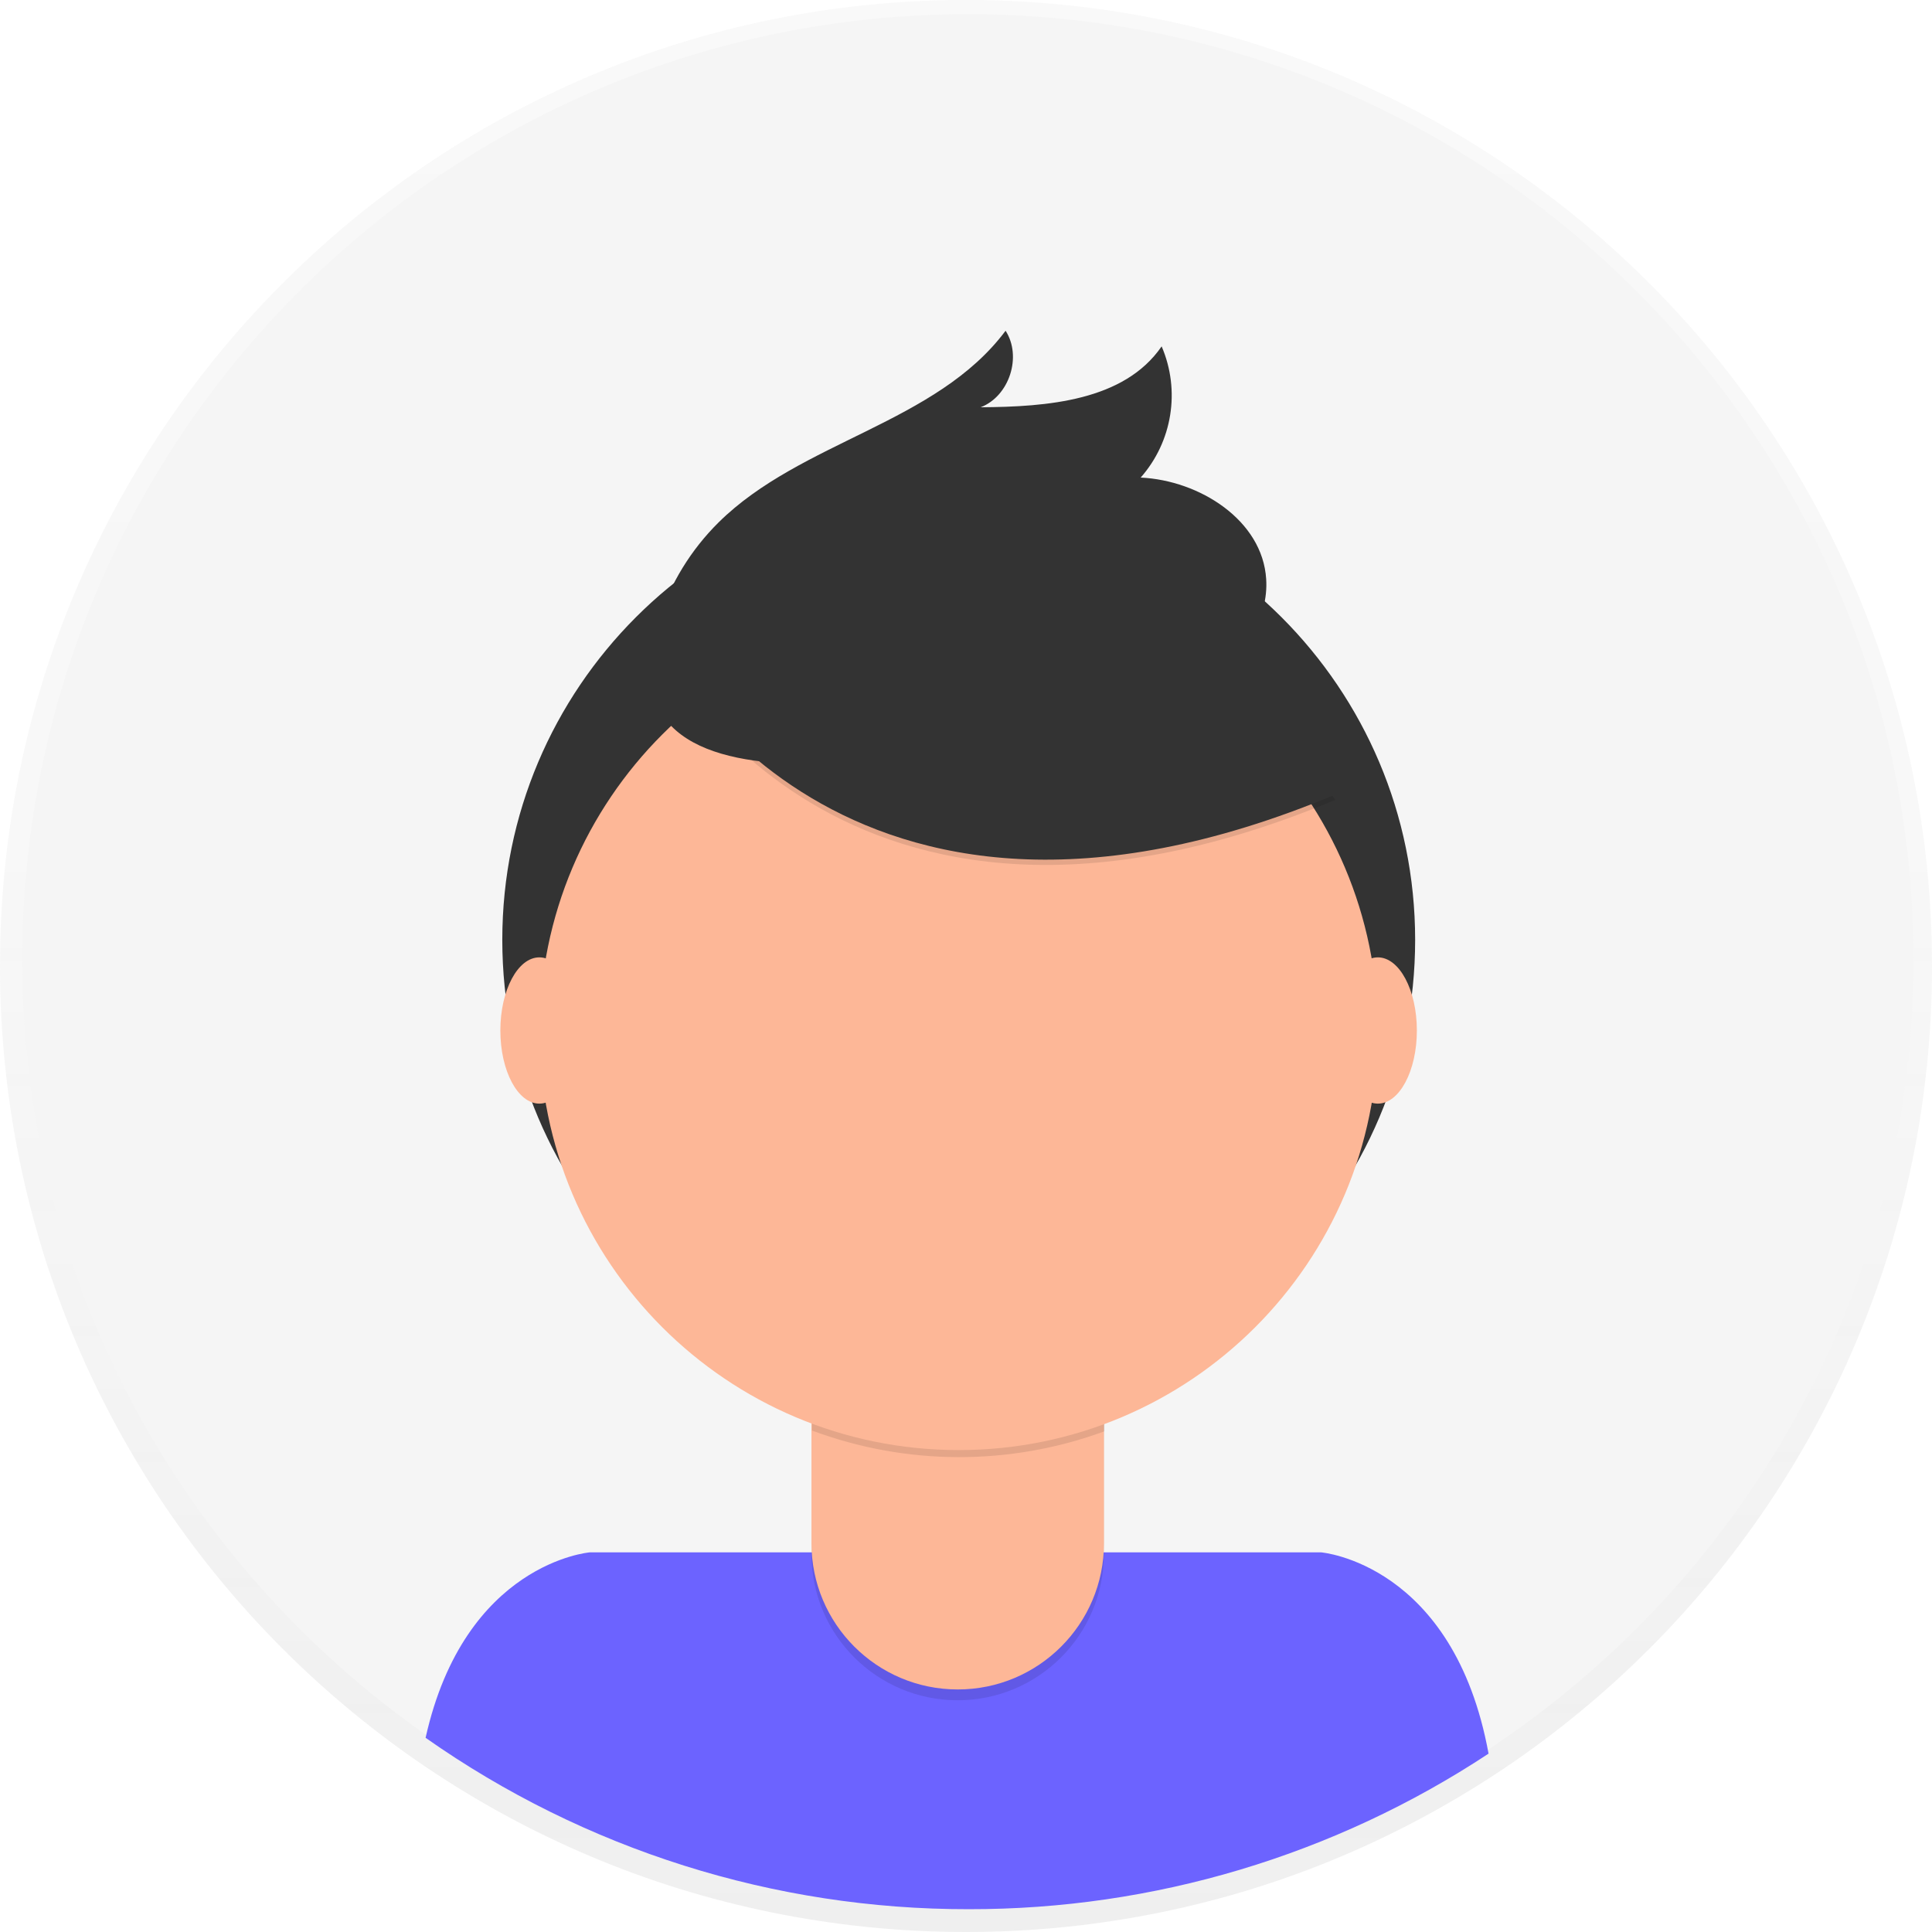
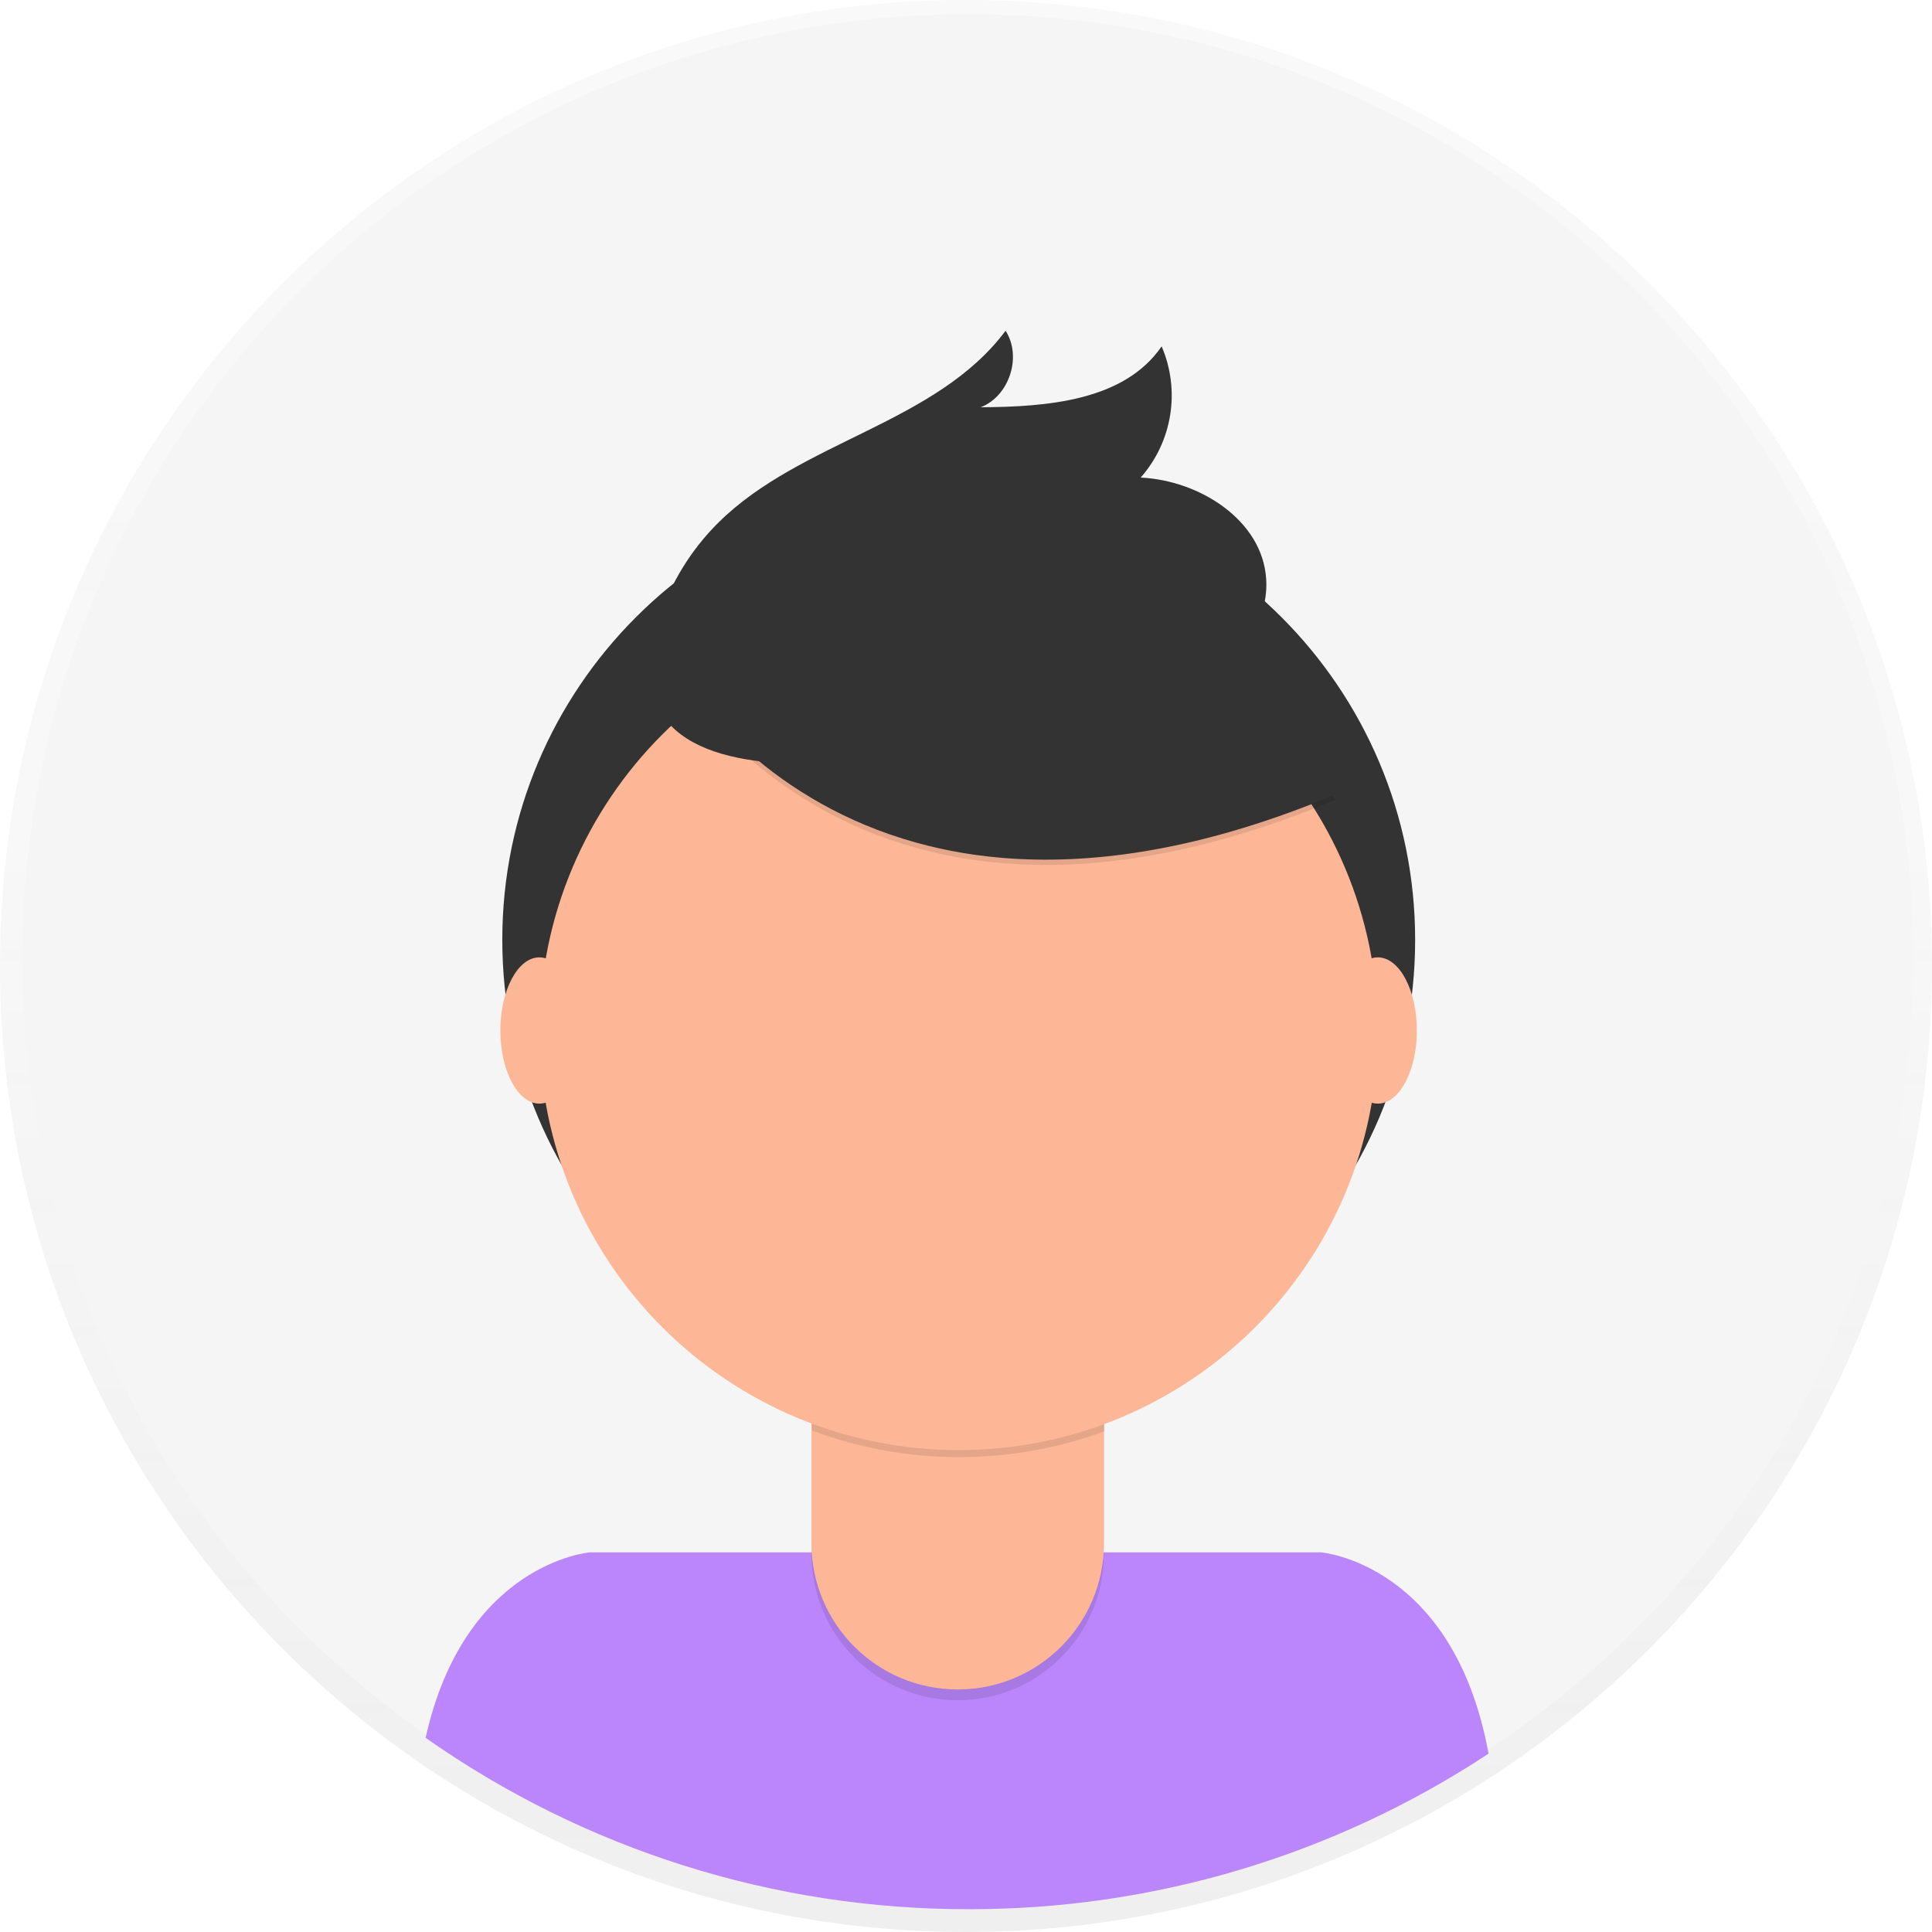
<svg xmlns="http://www.w3.org/2000/svg" id="457bf273-24a3-4fd8-a857-e9b918267d6a" width="698" height="698" data-name="Layer 1" viewBox="0 0 698 698">
  <defs>
    <linearGradient id="b247946c-c62f-4d08-994a-4c3d64e1e98f" x1="349" x2="349" y1="698" gradientUnits="userSpaceOnUse">
      <stop offset="0" stop-color="gray" stop-opacity=".25" />
      <stop offset=".54" stop-color="gray" stop-opacity=".12" />
      <stop offset="1" stop-color="gray" stop-opacity=".1" />
    </linearGradient>
  </defs>
  <g opacity=".5">
    <circle cx="349" cy="349" r="349" fill="url(#b247946c-c62f-4d08-994a-4c3d64e1e98f)" />
  </g>
  <circle cx="349.68" cy="346.77" r="341.64" fill="#f5f5f5" />
-   <path fill="#6c63ff" d="M601,790.76a340,340,0,0,0,187.79-56.2c-12.59-68.8-60.5-72.72-60.5-72.72H464.09s-45.21,3.71-59.33,67A340.07,340.07,0,0,0,601,790.76Z" transform="translate(-251 -101)" />
+   <path fill="#bb86fc" d="M601,790.76a340,340,0,0,0,187.79-56.2c-12.59-68.8-60.5-72.72-60.5-72.72H464.09s-45.21,3.71-59.33,67A340.07,340.07,0,0,0,601,790.76Z" transform="translate(-251 -101)" />
  <circle cx="346.37" cy="339.57" r="164.9" fill="#333" />
  <path d="M293.15,476.92H398.81a0,0,0,0,1,0,0v84.53A52.83,52.83,0,0,1,346,614.28h0a52.83,52.83,0,0,1-52.83-52.83V476.92a0,0,0,0,1,0,0Z" opacity=".1" />
  <path fill="#fdb797" d="M296.5,473h99a3.35,3.35,0,0,1,3.35,3.35v81.18A52.83,52.83,0,0,1,346,610.37h0a52.83,52.83,0,0,1-52.83-52.83V476.35A3.35,3.35,0,0,1,296.5,473Z" />
  <path d="M544.34,617.82a152.07,152.07,0,0,0,105.66.29v-13H544.34Z" opacity=".1" transform="translate(-251 -101)" />
  <circle cx="346.37" cy="372.44" r="151.45" fill="#fdb797" />
  <path d="M489.49,335.68S553.32,465.24,733.37,390l-41.92-65.73-74.31-26.67Z" opacity=".1" transform="translate(-251 -101)" />
  <path fill="#333" d="M489.49,333.78s63.83,129.56,243.88,54.3l-41.92-65.73-74.31-26.67Z" transform="translate(-251 -101)" />
  <path fill="#333" d="M488.93,325a87.49,87.49,0,0,1,21.69-35.27c29.79-29.45,78.63-35.66,103.68-69.24,6,9.32,1.36,23.65-9,27.65,24-.16,51.81-2.26,65.38-22a44.89,44.89,0,0,1-7.57,47.4c21.27,1,44,15.4,45.34,36.65.92,14.16-8,27.56-19.59,35.68s-25.71,11.85-39.56,14.9C608.86,369.7,462.54,407.07,488.93,325Z" transform="translate(-251 -101)" />
  <ellipse cx="194.86" cy="372.3" fill="#fdb797" rx="14.09" ry="26.42" />
  <ellipse cx="497.8" cy="372.3" fill="#fdb797" rx="14.09" ry="26.42" />
</svg>
